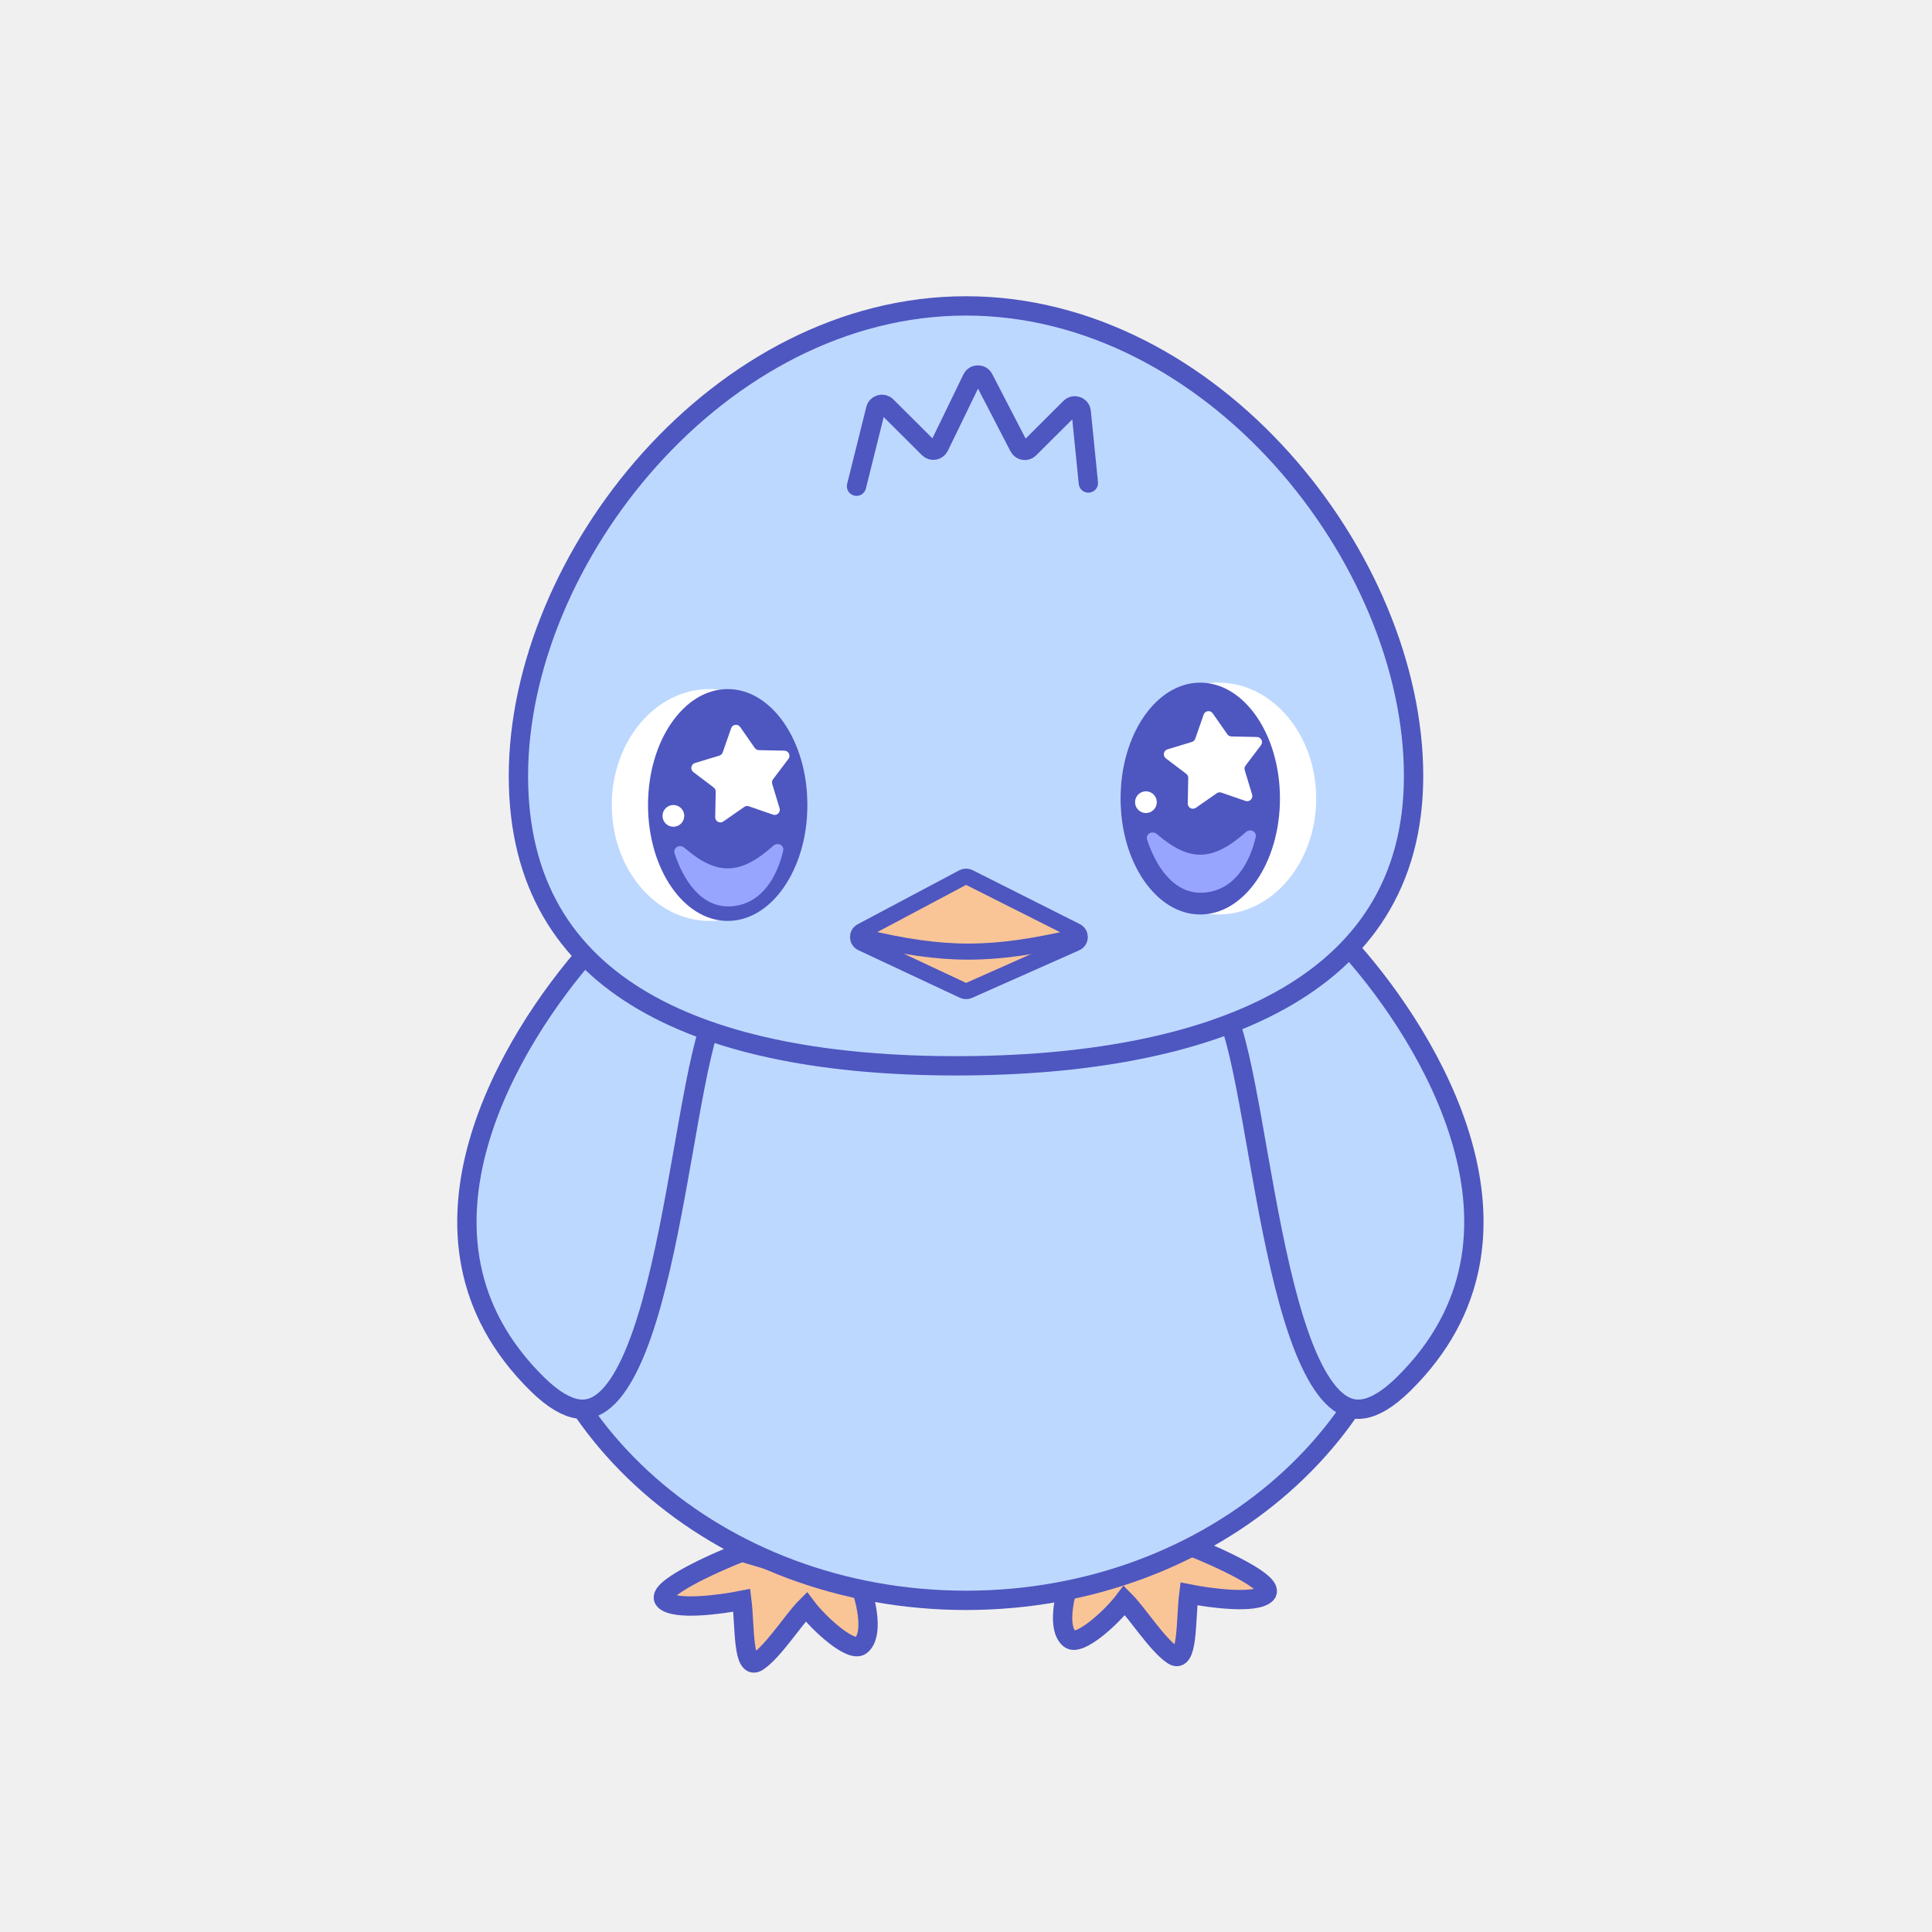
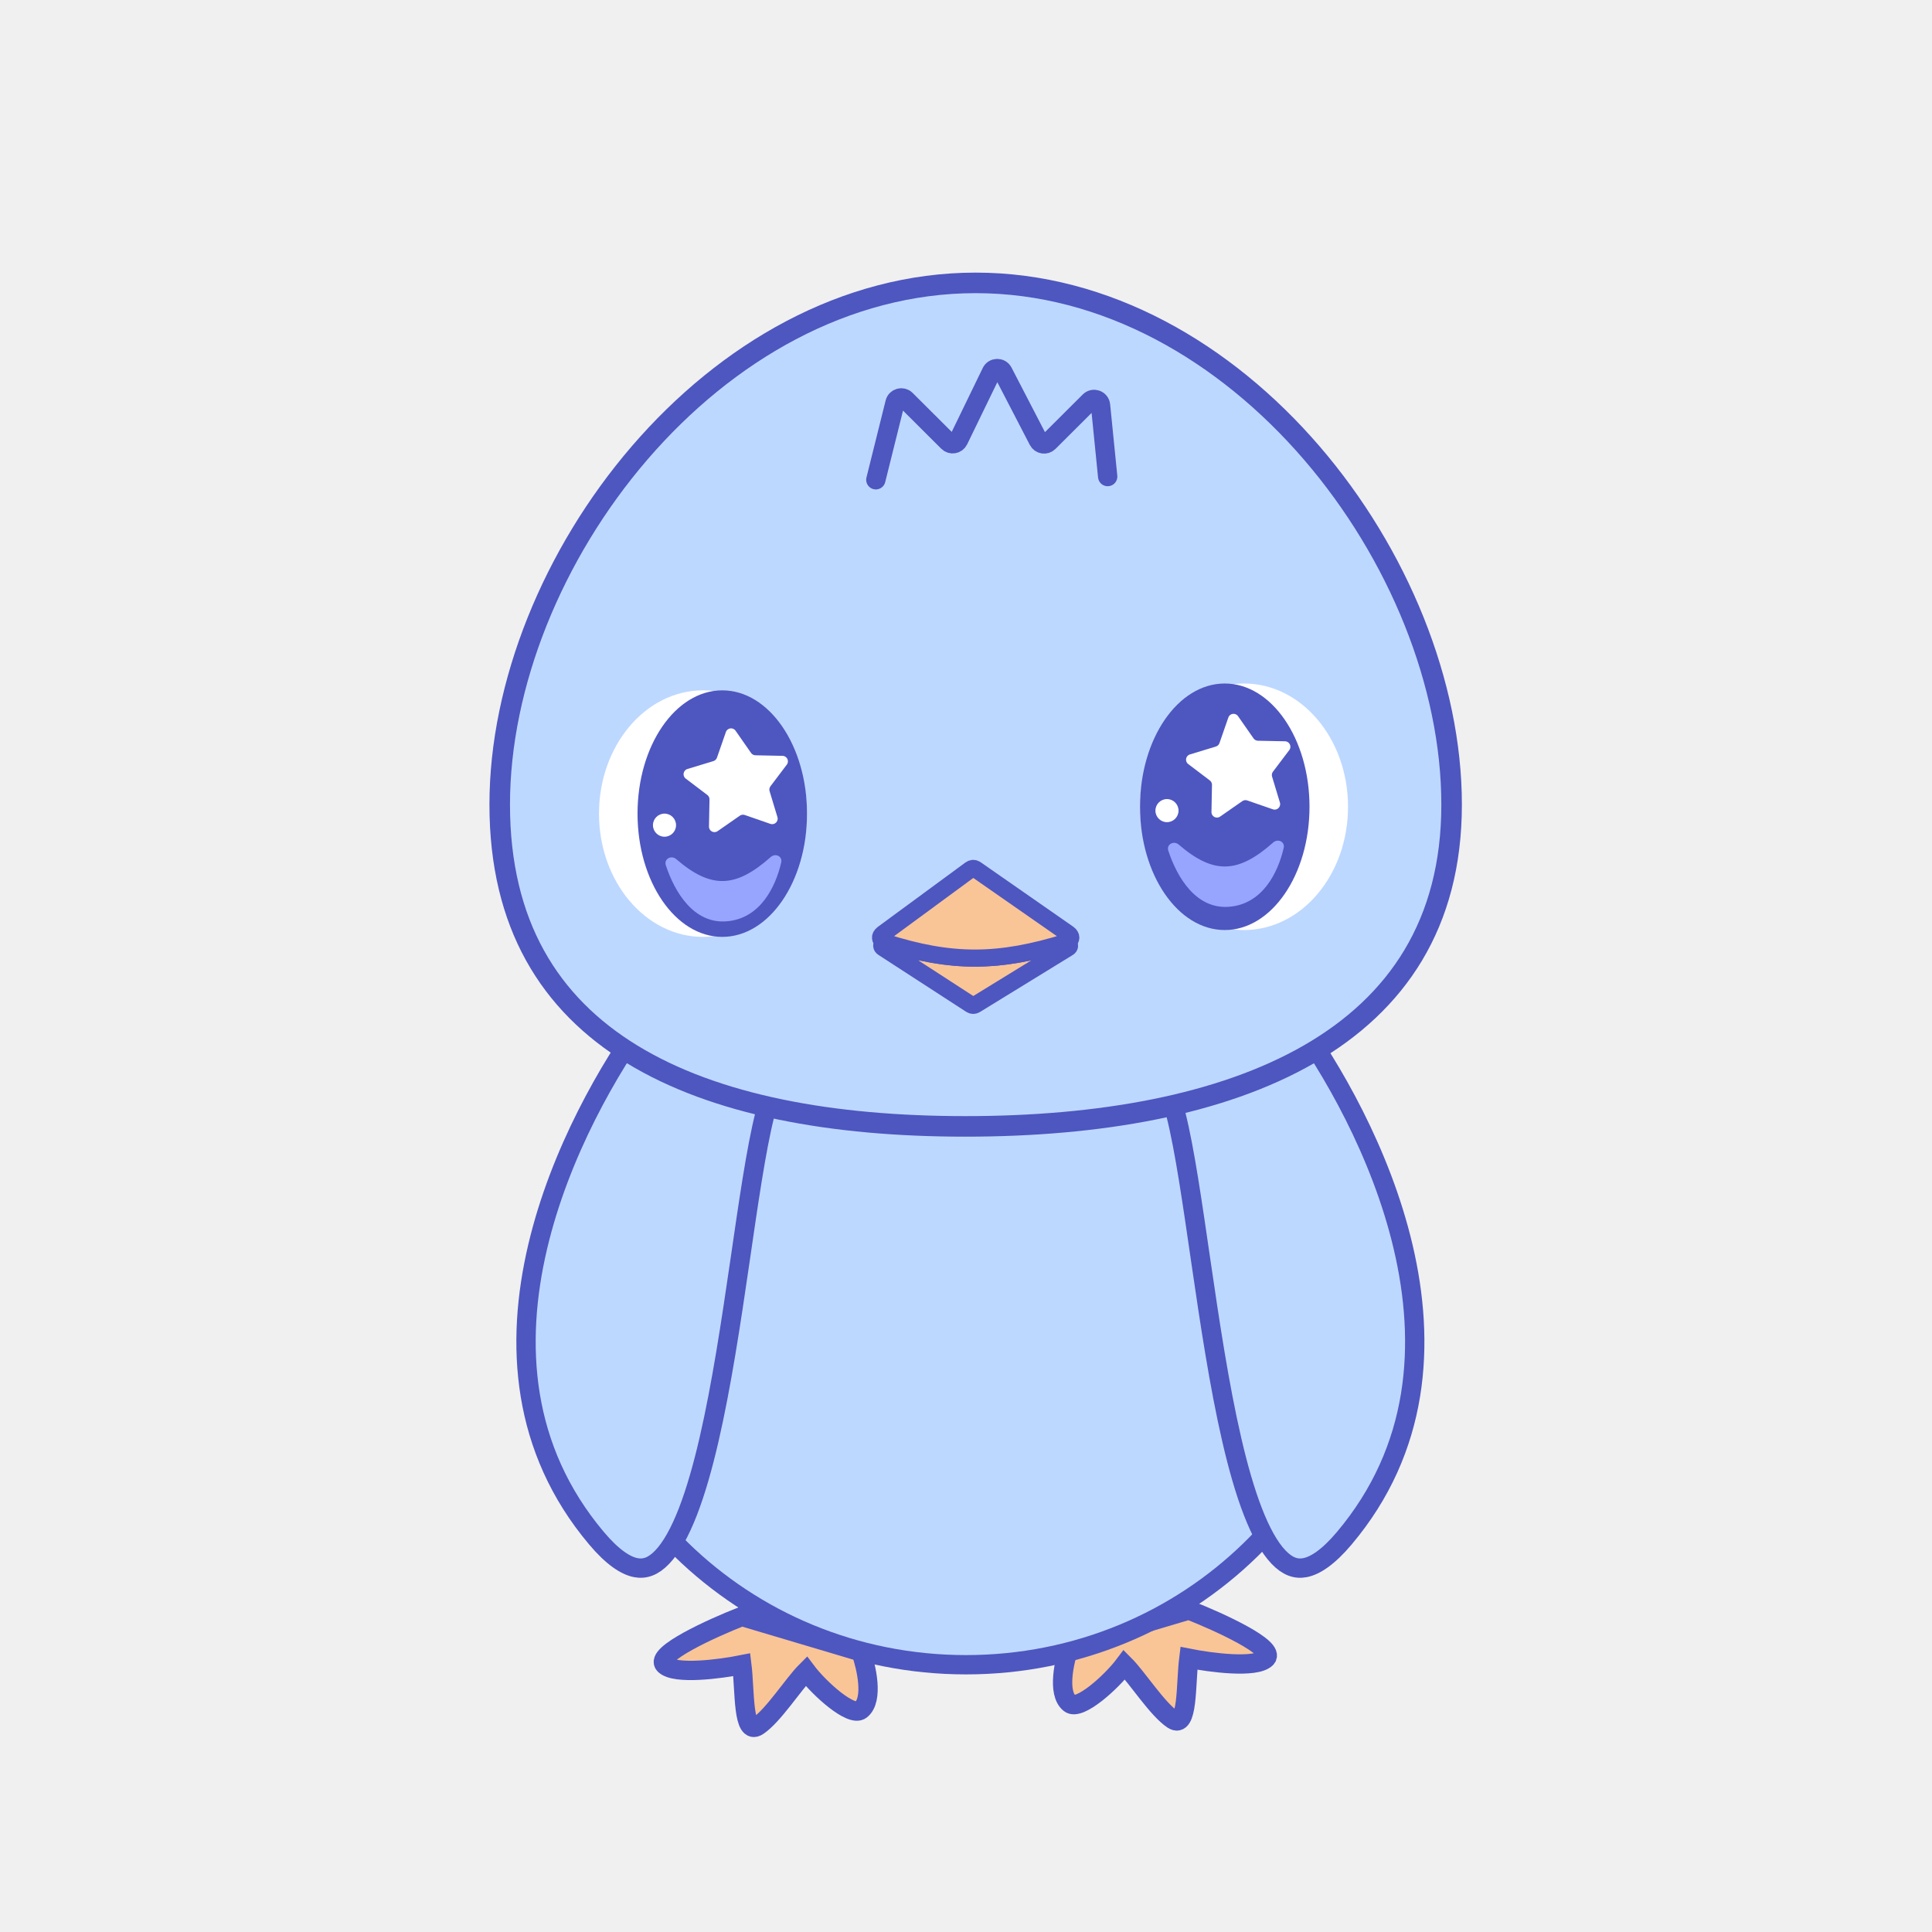
<svg xmlns="http://www.w3.org/2000/svg" width="300" height="300" viewBox="0 0 300 300" fill="none">
-   <path d="M103.189 248.5C101.589 246.9 110.523 242.833 115.189 241L133.689 246.5C134.523 248.833 135.689 253.9 133.689 255.5C132.189 256.7 127.189 252.167 125.189 249.5C123.189 251.5 120.089 256.4 117.689 258C115.289 259.6 115.689 252.5 115.189 248.5C111.856 249.167 104.789 250.1 103.189 248.5Z" fill="#F9C597" stroke="#4E56C0" stroke-width="3" />
-   <path d="M196.604 247.5C198.204 245.9 189.271 241.833 184.604 240L166.104 245.5C165.271 247.833 164.104 252.9 166.104 254.5C167.604 255.7 172.604 251.167 174.604 248.5C176.604 250.5 179.704 255.4 182.104 257C184.504 258.6 184.104 251.5 184.604 247.5C187.938 248.167 195.004 249.1 196.604 247.5Z" fill="#F9C597" stroke="#4E56C0" stroke-width="3" />
-   <path d="M150 126.5C188.569 126.5 219.5 153.985 219.5 187.5C219.5 221.015 188.569 248.5 150 248.5C111.431 248.5 80.5 221.015 80.5 187.5C80.5 153.985 111.431 126.5 150 126.5Z" fill="#BDD8FF" stroke="#4E56C0" stroke-width="3" />
-   <path d="M91.493 147.569C97.451 148.191 105.111 149.575 109.873 151.752C111.101 152.313 112.069 152.897 112.75 153.486C113.434 154.079 113.736 154.594 113.828 155.01C113.981 155.702 113.675 157.105 110.535 159.264L110.104 159.561L109.95 160.062C108.541 164.673 107.325 171.791 105.986 179.388C104.636 187.047 103.148 195.272 101.192 202.284C100.215 205.788 99.132 208.948 97.91 211.559C96.68 214.187 95.357 216.154 93.951 217.375C92.592 218.555 91.194 219.015 89.632 218.759C87.987 218.489 85.935 217.388 83.436 214.931C71.726 203.413 70.777 189.948 74.303 177.535C77.753 165.39 85.476 154.366 91.493 147.569Z" fill="#BDD8FF" stroke="#4E56C0" stroke-width="3" />
-   <path d="M209.869 147.569C203.911 148.191 196.251 149.575 191.489 151.752C190.261 152.313 189.293 152.897 188.612 153.486C187.928 154.079 187.626 154.594 187.534 155.01C187.381 155.702 187.687 157.105 190.827 159.264L191.259 159.561L191.412 160.062C192.821 164.673 194.037 171.791 195.376 179.388C196.726 187.047 198.214 195.272 200.17 202.284C201.147 205.788 202.23 208.948 203.452 211.559C204.682 214.187 206.005 216.154 207.411 217.375C208.77 218.555 210.169 219.015 211.73 218.759C213.376 218.489 215.427 217.388 217.926 214.931C229.636 203.413 230.585 189.948 227.06 177.535C223.61 165.39 215.886 154.366 209.869 147.569Z" fill="#BDD8FF" stroke="#4E56C0" stroke-width="3" />
-   <path d="M150 47.5C169.081 47.5 186.451 57.232 199.089 71.308C211.734 85.392 219.5 103.672 219.5 120.5C219.5 137.155 211.527 148.307 198.729 155.382C185.826 162.514 167.996 165.5 148.5 165.5C129.001 165.5 111.94 162.513 99.804 155.4C87.783 148.355 80.5 137.219 80.5 120.5C80.5 103.672 88.266 85.392 100.911 71.308C113.549 57.232 130.919 47.5 150 47.5Z" fill="#BDD8FF" stroke="#4E56C0" stroke-width="3" />
-   <ellipse cx="110.188" cy="125" rx="15.188" ry="18" fill="white" />
-   <ellipse cx="113" cy="125" rx="12.375" ry="18" fill="#4E56C0" />
-   <path d="M113.526 113.087C113.74 112.47 114.564 112.356 114.937 112.892L117.203 116.14C117.35 116.35 117.587 116.477 117.843 116.482L121.803 116.564C122.456 116.577 122.819 117.325 122.425 117.846L120.036 121.005C119.881 121.209 119.834 121.474 119.908 121.719L121.054 125.51C121.243 126.135 120.644 126.711 120.027 126.498L116.284 125.202C116.043 125.118 115.776 125.155 115.566 125.301L112.314 127.563C111.778 127.936 111.045 127.544 111.058 126.891L111.134 122.931C111.139 122.675 111.021 122.433 110.817 122.278L107.661 119.885C107.141 119.49 107.287 118.672 107.912 118.482L111.702 117.331C111.946 117.256 112.141 117.069 112.225 116.828L113.526 113.087Z" fill="white" />
-   <path d="M113.643 140.727C108.832 141.116 106.053 136.477 104.756 132.541C104.452 131.616 105.547 131.019 106.286 131.654C111.356 136.01 114.933 135.903 120.072 131.34C120.763 130.727 121.814 131.231 121.606 132.131C120.766 135.774 118.511 140.333 113.643 140.727Z" fill="#97A5FF" />
-   <circle cx="104.562" cy="126.688" r="1.688" fill="white" />
-   <ellipse cx="189.188" cy="124" rx="15.188" ry="18" fill="white" />
-   <ellipse cx="186.375" cy="124" rx="12.375" ry="18" fill="#4E56C0" />
-   <path d="M186.901 110.962C187.115 110.345 187.939 110.231 188.312 110.767L190.578 114.015C190.725 114.225 190.962 114.352 191.218 114.357L195.178 114.439C195.831 114.452 196.194 115.2 195.8 115.721L193.411 118.88C193.256 119.084 193.209 119.349 193.283 119.594L194.429 123.385C194.618 124.01 194.019 124.586 193.402 124.373L189.659 123.077C189.418 122.993 189.151 123.03 188.941 123.176L185.689 125.438C185.153 125.811 184.42 125.419 184.433 124.766L184.509 120.806C184.514 120.55 184.396 120.308 184.192 120.153L181.036 117.76C180.516 117.365 180.662 116.547 181.287 116.357L185.077 115.206C185.321 115.131 185.516 114.944 185.6 114.703L186.901 110.962Z" fill="white" />
-   <path d="M187.018 138.602C182.207 138.991 179.428 134.352 178.131 130.416C177.827 129.491 178.922 128.894 179.661 129.529C184.731 133.885 188.308 133.778 193.447 129.215C194.138 128.602 195.189 129.106 194.981 130.006C194.141 133.649 191.886 138.208 187.018 138.602Z" fill="#97A5FF" />
-   <circle cx="177.938" cy="124.562" r="1.688" fill="white" />
-   <path d="M149.543 136.243L133.768 144.623C133.04 145.01 133.066 146.062 133.812 146.412L149.587 153.806C149.849 153.929 150.152 153.932 150.417 153.815L167.069 146.42C167.841 146.077 167.867 144.992 167.113 144.613L150.462 136.233C150.172 136.087 149.83 136.09 149.543 136.243Z" fill="#F9C597" stroke="#4E56C0" stroke-width="2.5" />
-   <path d="M134 145.5C146.808 148.55 154.035 148.49 167 145.5" stroke="#4E56C0" stroke-width="2.5" />
-   <path d="M133 75.5L135.978 63.542C136.166 62.788 137.104 62.526 137.655 63.075L144.221 69.62C144.708 70.105 145.527 69.966 145.827 69.348L150.951 58.794C151.31 58.053 152.36 58.04 152.738 58.77L158.242 69.398C158.552 69.998 159.357 70.124 159.836 69.647L166.188 63.315C166.785 62.72 167.805 63.085 167.889 63.924L169 75" stroke="#4E56C0" stroke-width="3" stroke-linecap="round" />
+   <path d="M103.189 258.5C101.589 256.9 110.523 252.833 115.189 251L133.689 256.5C134.523 258.833 135.689 263.9 133.689 265.5C132.189 266.7 127.189 262.167 125.189 259.5C123.189 261.5 120.089 266.4 117.689 268C115.289 269.6 115.689 262.5 115.189 258.5C111.856 259.167 104.789 260.1 103.189 258.5Z" fill="#F9C597" stroke="#4E56C0" stroke-width="3" />
+   <path d="M196.604 257.5C198.204 255.9 189.271 251.833 184.604 250L166.104 255.5C165.271 257.833 164.104 262.9 166.104 264.5C167.604 265.7 172.604 261.167 174.604 258.5C176.604 260.5 179.704 265.4 182.104 267C184.504 268.6 184.104 261.5 184.604 257.5C187.938 258.167 195.004 259.1 196.604 257.5Z" fill="#F9C597" stroke="#4E56C0" stroke-width="3" />
+   <path d="M150 136.5C184.552 136.5 212.5 163.844 212.5 197.5C212.5 231.156 184.552 258.5 150 258.5C115.448 258.5 87.5 231.156 87.5 197.5C87.5 163.844 115.448 136.5 150 136.5Z" fill="#BDD8FF" stroke="#4E56C0" stroke-width="3" />
+   <path d="M100.589 157.594C106.358 158.283 111.623 159.161 115.133 161.289C116.917 162.371 118.172 163.734 118.829 165.517C119.492 167.318 119.61 169.723 118.782 172.994C117.394 178.478 116.194 186.96 114.863 196.074C113.524 205.242 112.045 215.116 110.099 223.54C109.126 227.751 108.045 231.562 106.821 234.719C105.587 237.901 104.254 240.298 102.835 241.785C101.461 243.226 100.132 243.703 98.711 243.422C97.151 243.113 95.126 241.828 92.62 238.852C80.921 224.96 79.951 208.635 83.486 193.612C86.927 178.985 94.615 165.744 100.589 157.594Z" fill="#BDD8FF" stroke="#4E56C0" stroke-width="3" />
+   <path d="M200.767 157.586C198.023 157.894 195.45 158.148 193.073 158.551C190.454 158.995 188.243 159.599 186.515 160.565C184.831 161.508 183.605 162.793 182.905 164.677C182.191 166.598 181.977 169.274 182.599 173.066C183.979 178.552 185.175 187 186.5 196.074C187.838 205.242 189.317 215.116 191.263 223.54C192.236 227.751 193.318 231.562 194.542 234.719C195.775 237.901 197.108 240.298 198.527 241.785C199.901 243.226 201.23 243.703 202.651 243.422C204.212 243.113 206.236 241.828 208.743 238.852C220.441 224.96 221.411 208.635 217.876 193.612C214.434 178.98 206.742 165.735 200.767 157.586Z" fill="#BDD8FF" stroke="#4E56C0" stroke-width="3" />
+   <path d="M151.5 43.926C171.764 43.926 190.23 54.705 203.678 70.323C217.13 85.947 225.405 106.24 225.405 124.939C225.405 143.468 216.893 155.85 203.292 163.69C189.579 171.595 170.63 174.905 149.905 174.905C129.177 174.905 111.046 171.594 98.147 163.712C85.369 155.903 77.595 143.534 77.595 124.939C77.595 106.24 85.87 85.947 99.322 70.323C112.77 54.705 131.236 43.926 151.5 43.926Z" fill="#BDD8FF" stroke="#4E56C0" stroke-width="3.19" />
+   <ellipse cx="109.164" cy="126.338" rx="16.15" ry="19.141" fill="white" />
+   <ellipse cx="112.155" cy="126.338" rx="13.159" ry="19.141" fill="#4E56C0" />
+   <path d="M112.714 113.67C112.942 113.014 113.818 112.893 114.215 113.463L116.625 116.917C116.78 117.14 117.033 117.275 117.305 117.281L121.516 117.367C122.21 117.381 122.596 118.177 122.177 118.731L119.637 122.09C119.473 122.307 119.422 122.589 119.501 122.849L120.72 126.88C120.921 127.545 120.284 128.158 119.627 127.931L115.648 126.552C115.391 126.464 115.107 126.503 114.883 126.658L111.426 129.063C110.856 129.46 110.076 129.043 110.09 128.349L110.17 124.138C110.176 123.866 110.051 123.608 109.834 123.444L106.478 120.899C105.925 120.479 106.08 119.609 106.745 119.407L110.775 118.183C111.035 118.104 111.241 117.905 111.331 117.648L112.714 113.67Z" fill="white" />
+   <path d="M112.839 143.062C107.723 143.476 104.768 138.543 103.389 134.357C103.065 133.373 104.23 132.738 105.016 133.414C110.406 138.046 114.211 137.932 119.676 133.08C120.41 132.428 121.528 132.964 121.307 133.921C120.413 137.795 118.015 142.643 112.839 143.062Z" fill="#97A5FF" />
+   <circle cx="103.183" cy="128.133" r="1.794" fill="white" />
+   <ellipse cx="193.171" cy="125.275" rx="16.15" ry="19.141" fill="white" />
+   <ellipse cx="190.18" cy="125.275" rx="13.159" ry="19.141" fill="#4E56C0" />
+   <path d="M190.739 111.41C190.967 110.754 191.843 110.633 192.24 111.203L194.65 114.657C194.806 114.88 195.058 115.015 195.33 115.021L199.541 115.107C200.236 115.121 200.621 115.917 200.202 116.471L197.662 119.83C197.498 120.047 197.447 120.329 197.526 120.589L198.745 124.621C198.946 125.286 198.309 125.898 197.653 125.671L193.673 124.293C193.416 124.204 193.132 124.243 192.908 124.398L189.451 126.804C188.881 127.2 188.101 126.783 188.115 126.089L188.196 121.878C188.201 121.606 188.076 121.348 187.859 121.184L184.503 118.639C183.95 118.219 184.105 117.349 184.77 117.147L188.8 115.923C189.06 115.844 189.267 115.645 189.356 115.388L190.739 111.41Z" fill="white" />
+   <path d="M190.864 140.802C185.748 141.216 182.793 136.283 181.414 132.098C181.09 131.114 182.255 130.479 183.041 131.154C188.432 135.786 192.236 135.673 197.701 130.82C198.435 130.168 199.553 130.704 199.332 131.662C198.438 135.535 196.041 140.384 190.864 140.802Z" fill="#97A5FF" />
+   <circle cx="181.208" cy="125.873" r="1.794" fill="white" />
+   <path d="M150.754 156L137.111 147.152C136.59 146.815 137.21 146.258 137.802 146.443C147.843 149.578 155.022 149.519 165.178 146.438C165.781 146.255 166.41 146.832 165.874 147.162L151.472 156.01C151.243 156.151 150.981 156.147 150.754 156Z" fill="#F9C597" stroke="#4E56C0" stroke-width="2.658" />
+   <path d="M150.716 134.985L137.072 145.012C136.961 145.094 136.871 145.199 136.801 145.32C136.569 145.719 136.911 146.16 137.35 146.3C147.782 149.628 155.085 149.564 165.641 146.296C166.084 146.159 166.432 145.714 166.196 145.314C166.123 145.189 166.028 145.081 165.911 145L151.51 134.973C151.26 134.798 150.964 134.803 150.716 134.985Z" fill="#F9C597" stroke="#4E56C0" stroke-width="2.658" />
+   <path d="M136 74.5L138.978 62.542C139.166 61.788 140.104 61.526 140.655 62.075L147.221 68.62C147.708 69.105 148.527 68.966 148.827 68.348L153.951 57.794C154.31 57.053 155.36 57.04 155.738 57.77L161.242 68.398C161.552 68.998 162.357 69.124 162.836 68.647L169.188 62.315C169.785 61.72 170.805 62.085 170.889 62.924L172 74" stroke="#4E56C0" stroke-width="3" stroke-linecap="round" />
</svg>
